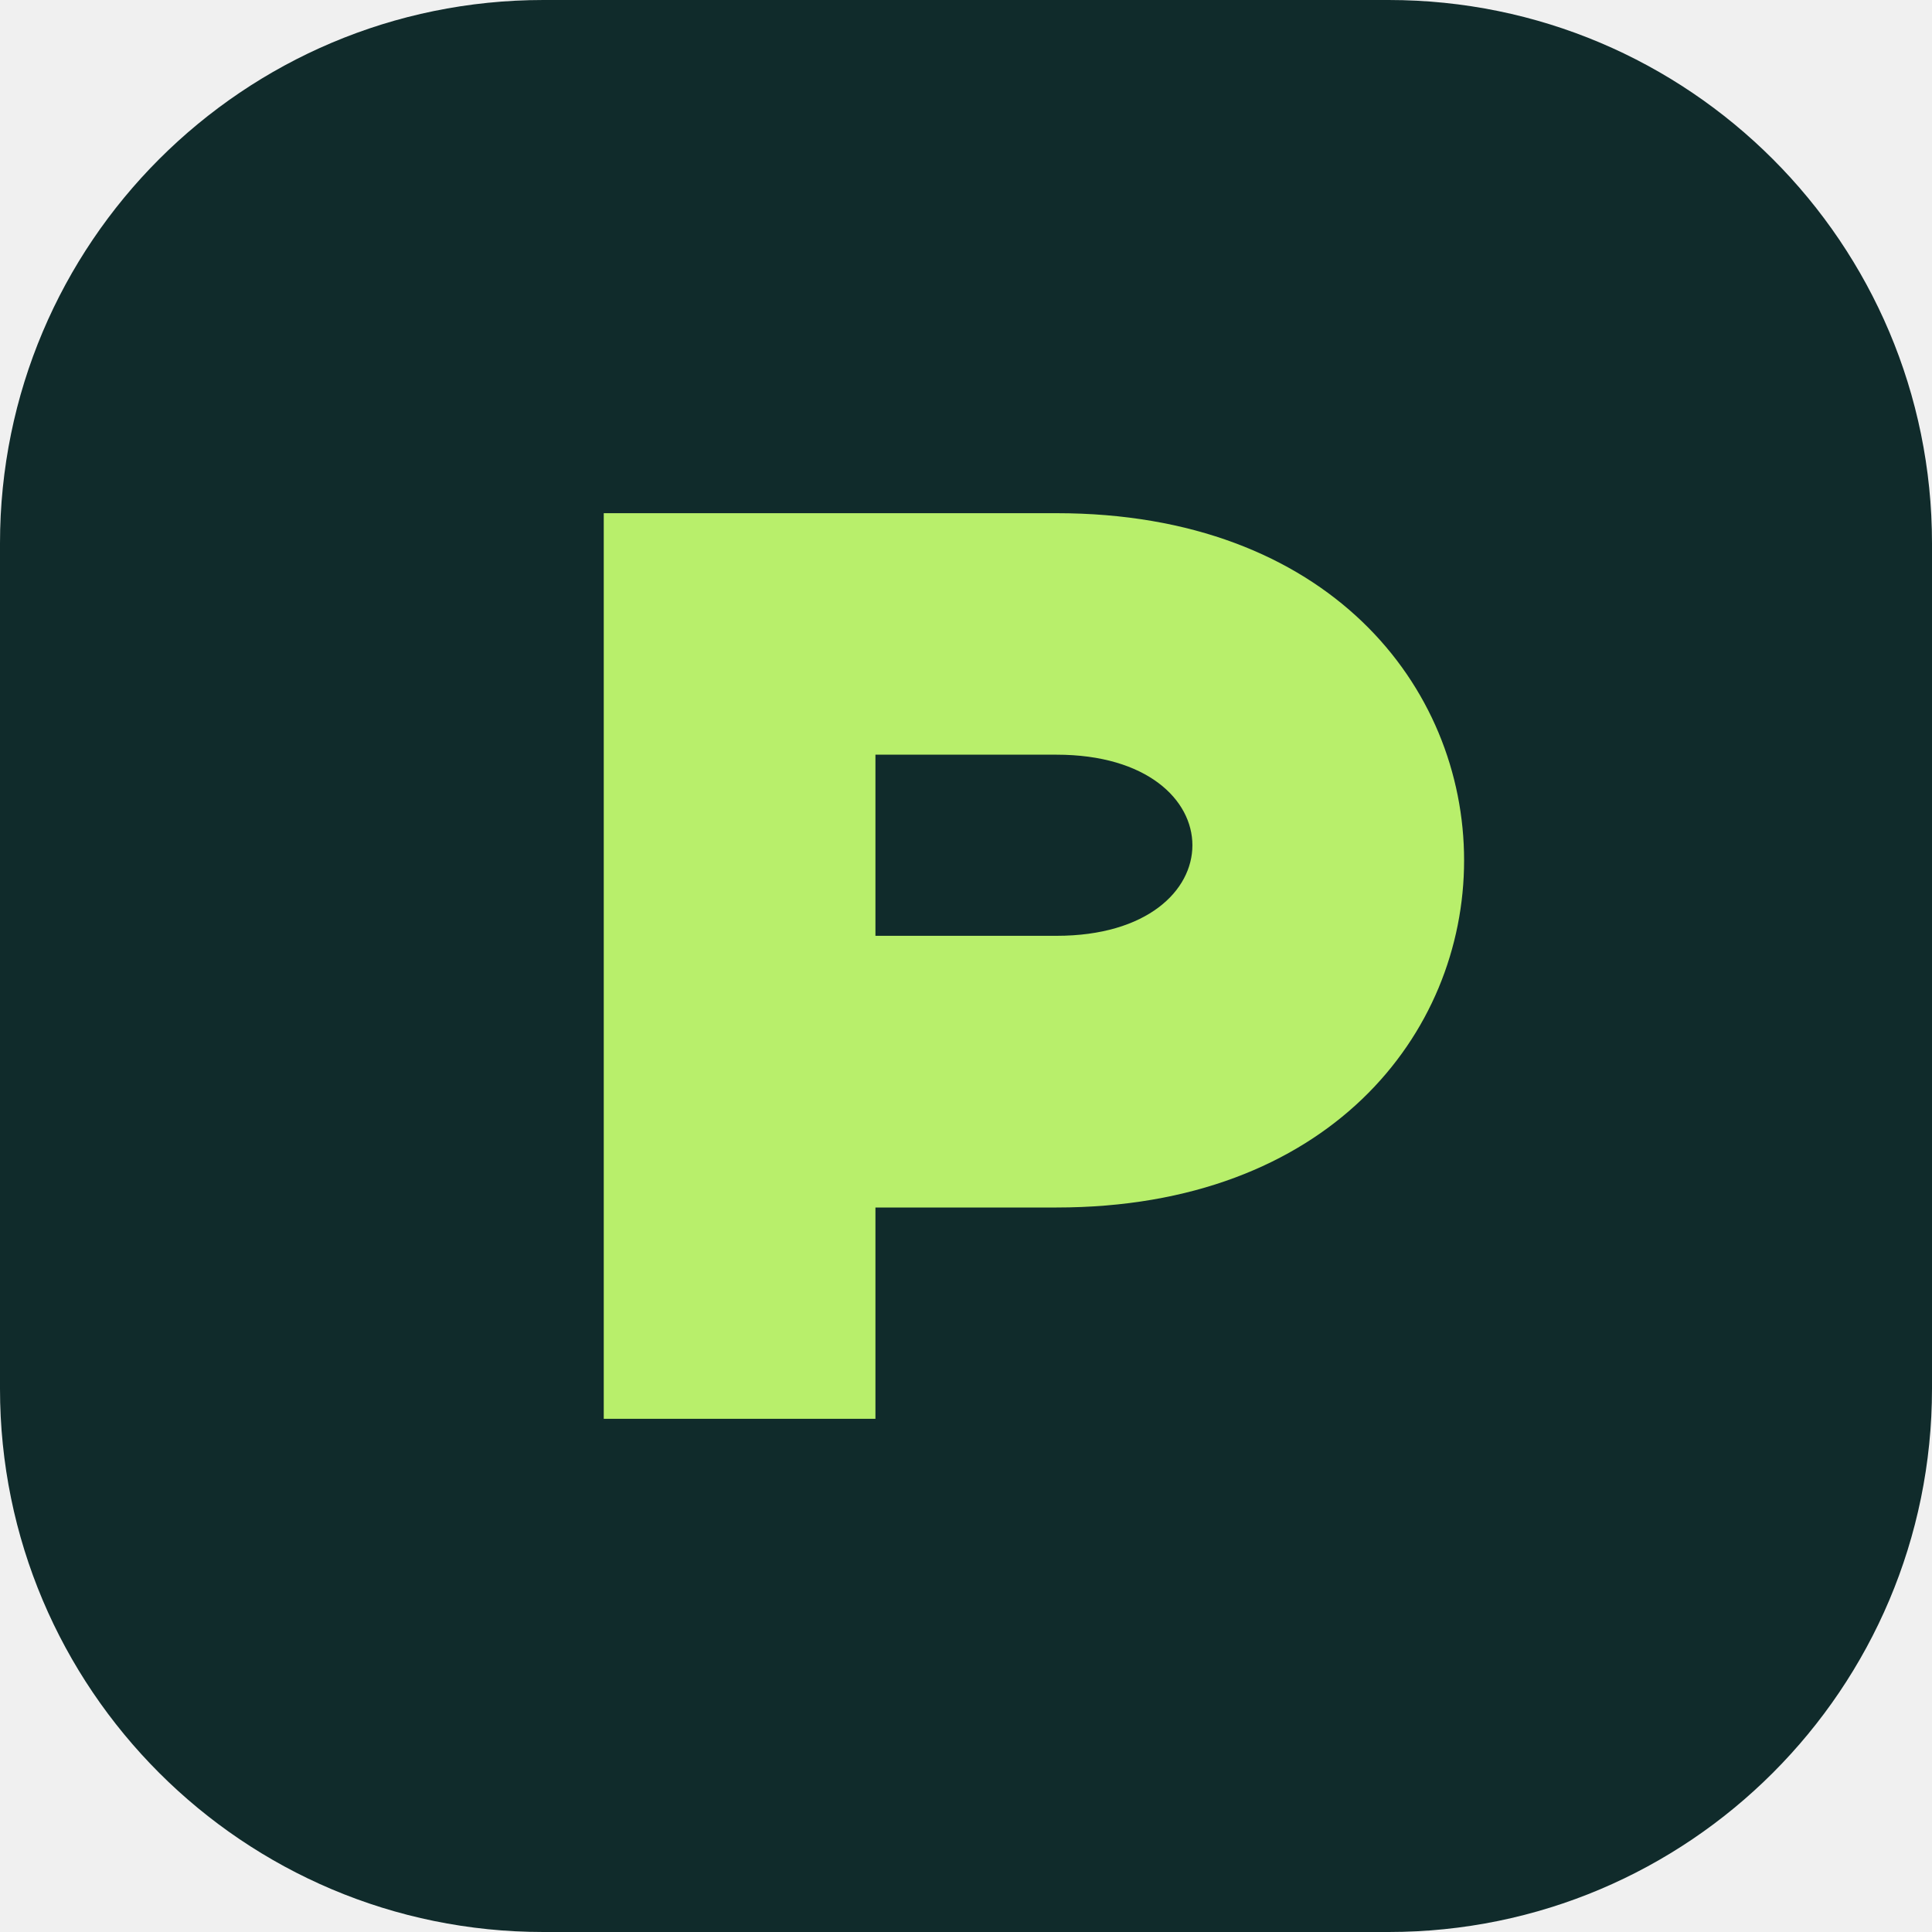
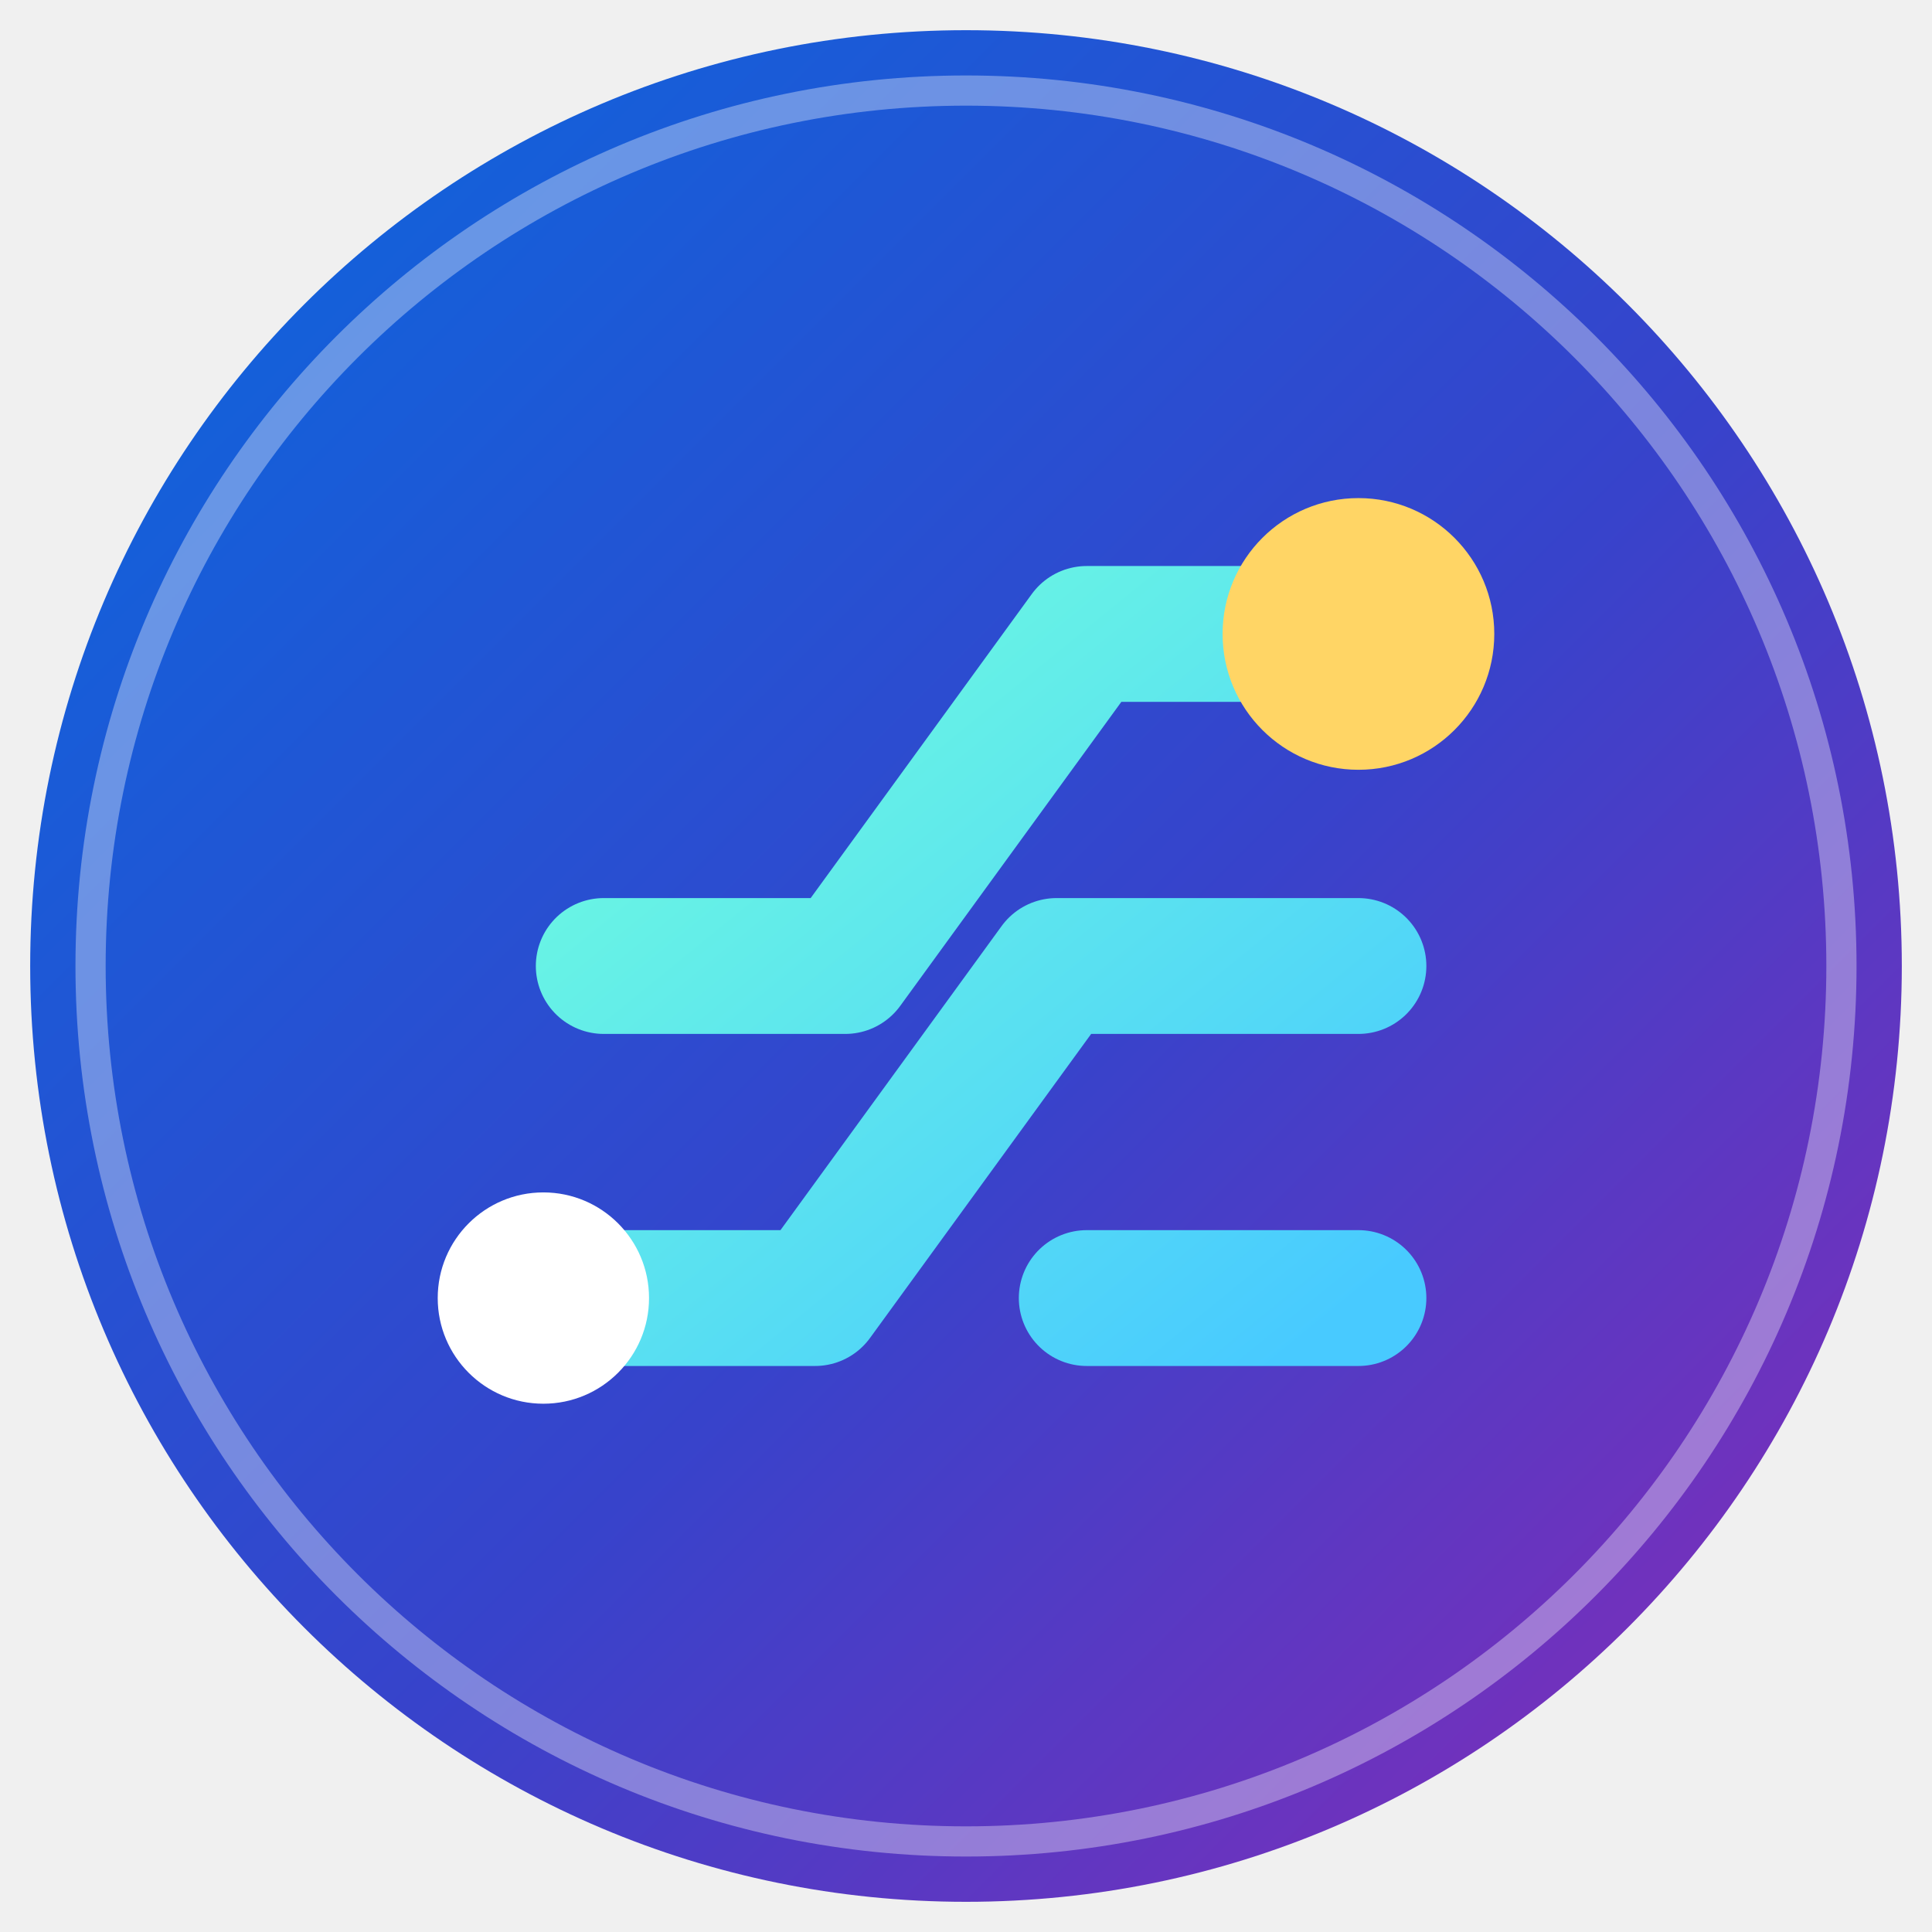
<svg xmlns="http://www.w3.org/2000/svg" viewBox="0 0 64 64">
-   <rect width="64" height="64" rx="18" fill="#102b2b" />
-   <path d="M20 47V17h15c18 0 18 23 0 23h-6v7zm9-16h6c6 0 6-6 0-6h-6z" fill="#b8ef6b" />
+   <defs>
+     <linearGradient id="disc" x2="1" y2="1">
+       <stop stop-color="#086adf" />
+       <stop offset=".55" stop-color="#3743cb" />
+       <stop offset="1" stop-color="#8d29b6" />
+     </linearGradient>
+     <linearGradient id="route" x2="1" y2="1">
+       <stop stop-color="#71ffdd" />
+       <stop offset="1" stop-color="#48caff" />
+     </linearGradient>
+   </defs>
+   <circle cx="32" cy="32" r="31" fill="url(#disc)" />
+   <circle cx="32" cy="32" r="29" fill="none" stroke="#fff" stroke-opacity=".35" />
+   <path d="M18 43h9l8-11h10M20 32h8l8-11h8M36 43h9" fill="none" stroke="url(#route)" stroke-width="4.5" stroke-linecap="round" stroke-linejoin="round" />
+   <circle cx="45" cy="21" r="4.5" fill="#ffd565" />
+   <circle cx="18" cy="43" r="3.5" fill="#fff" />
</svg>
